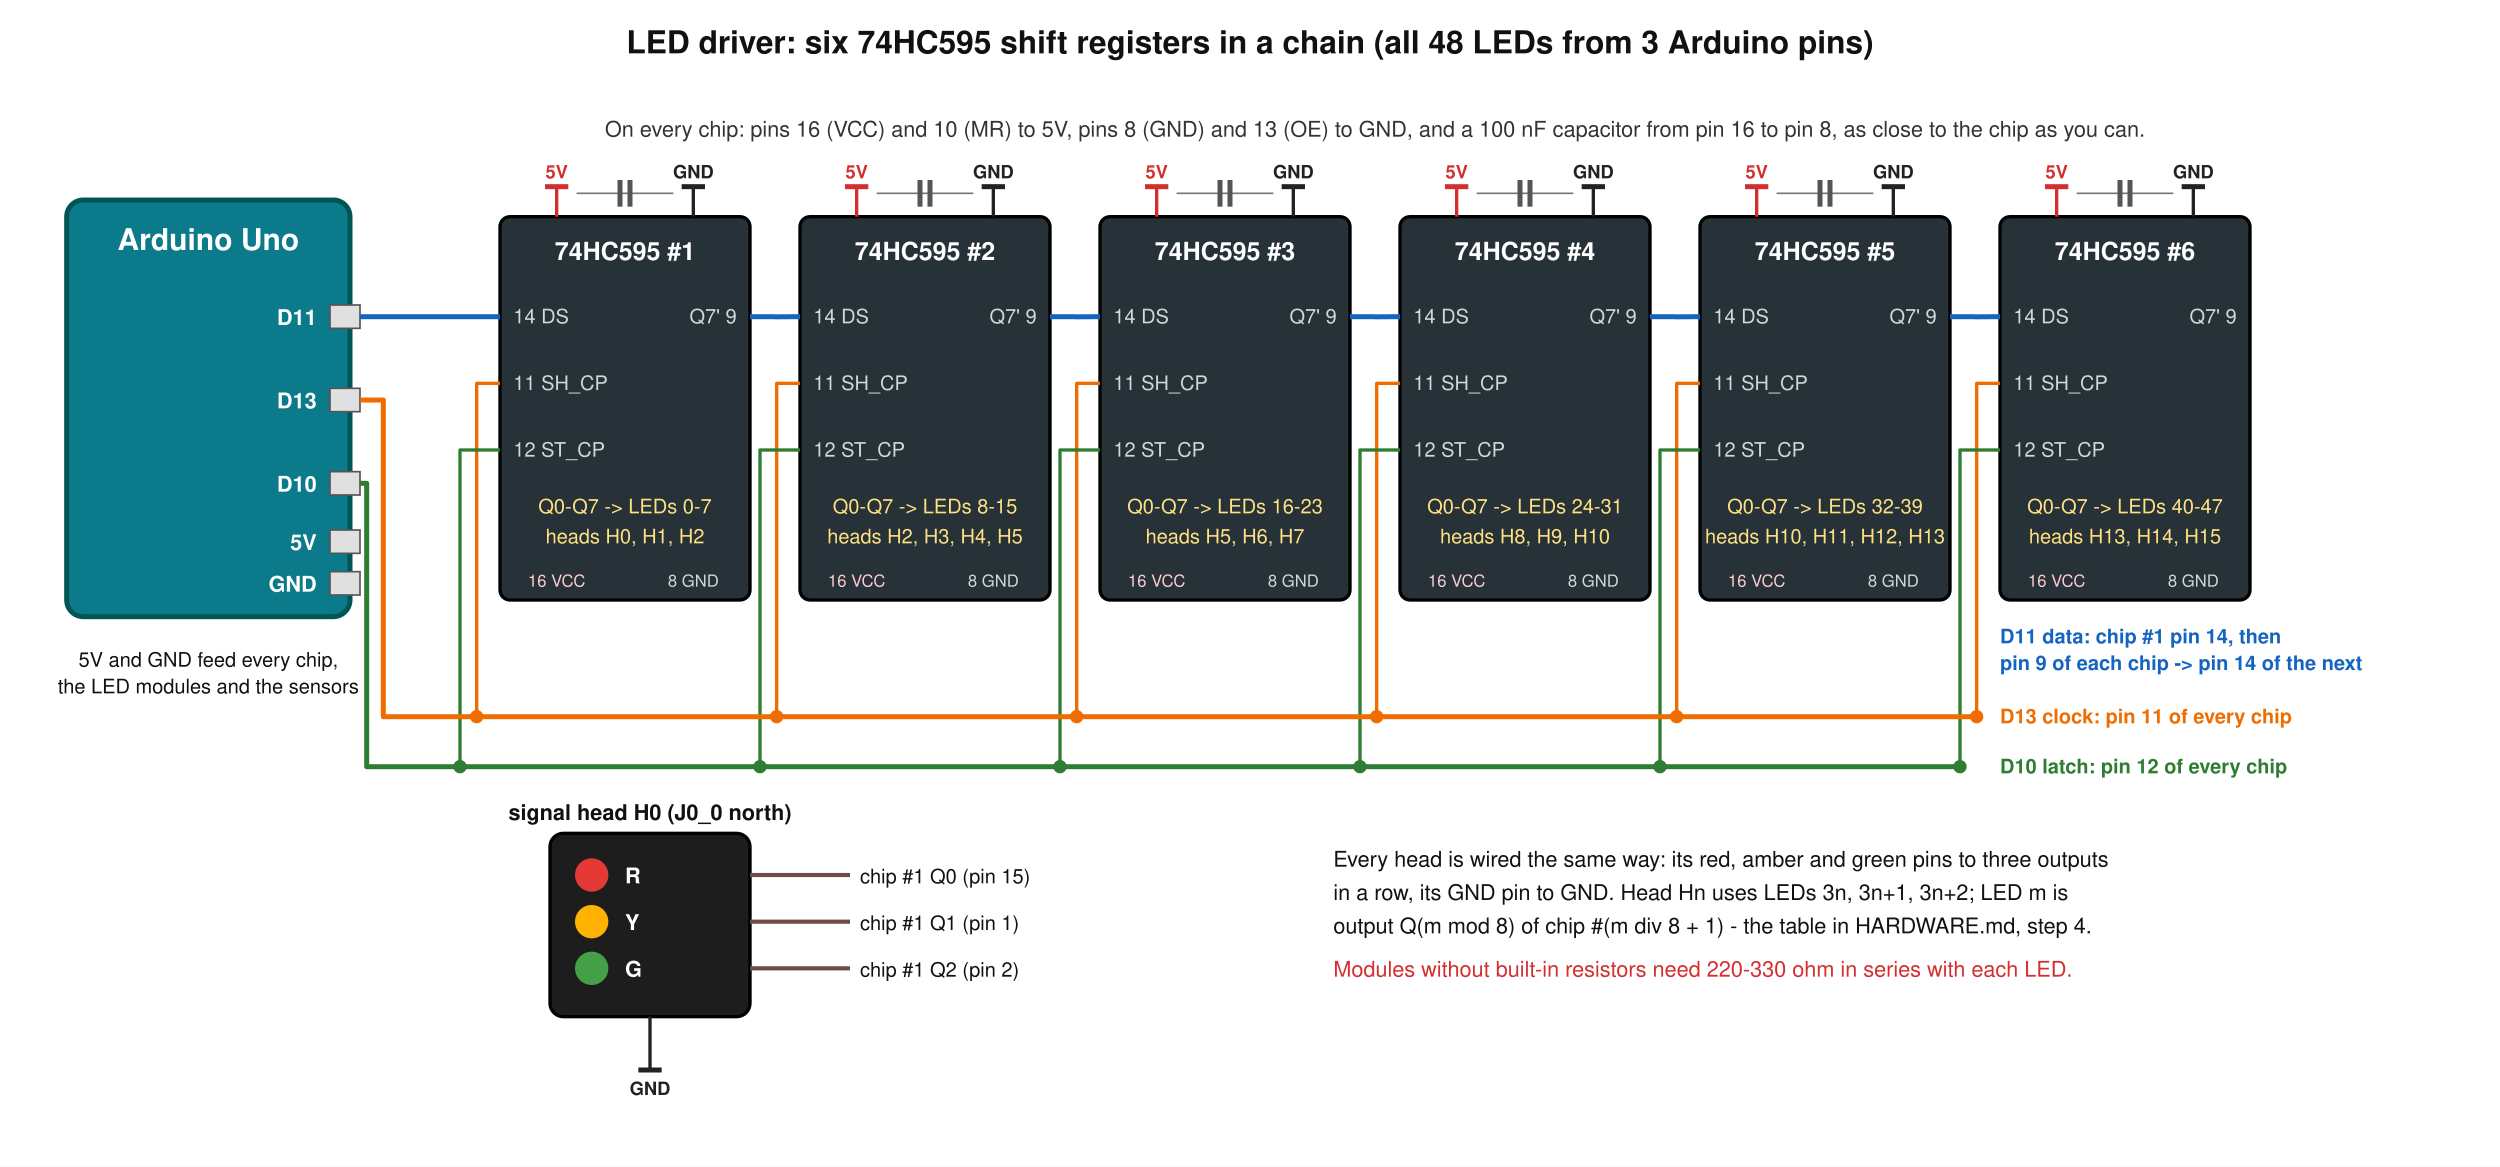
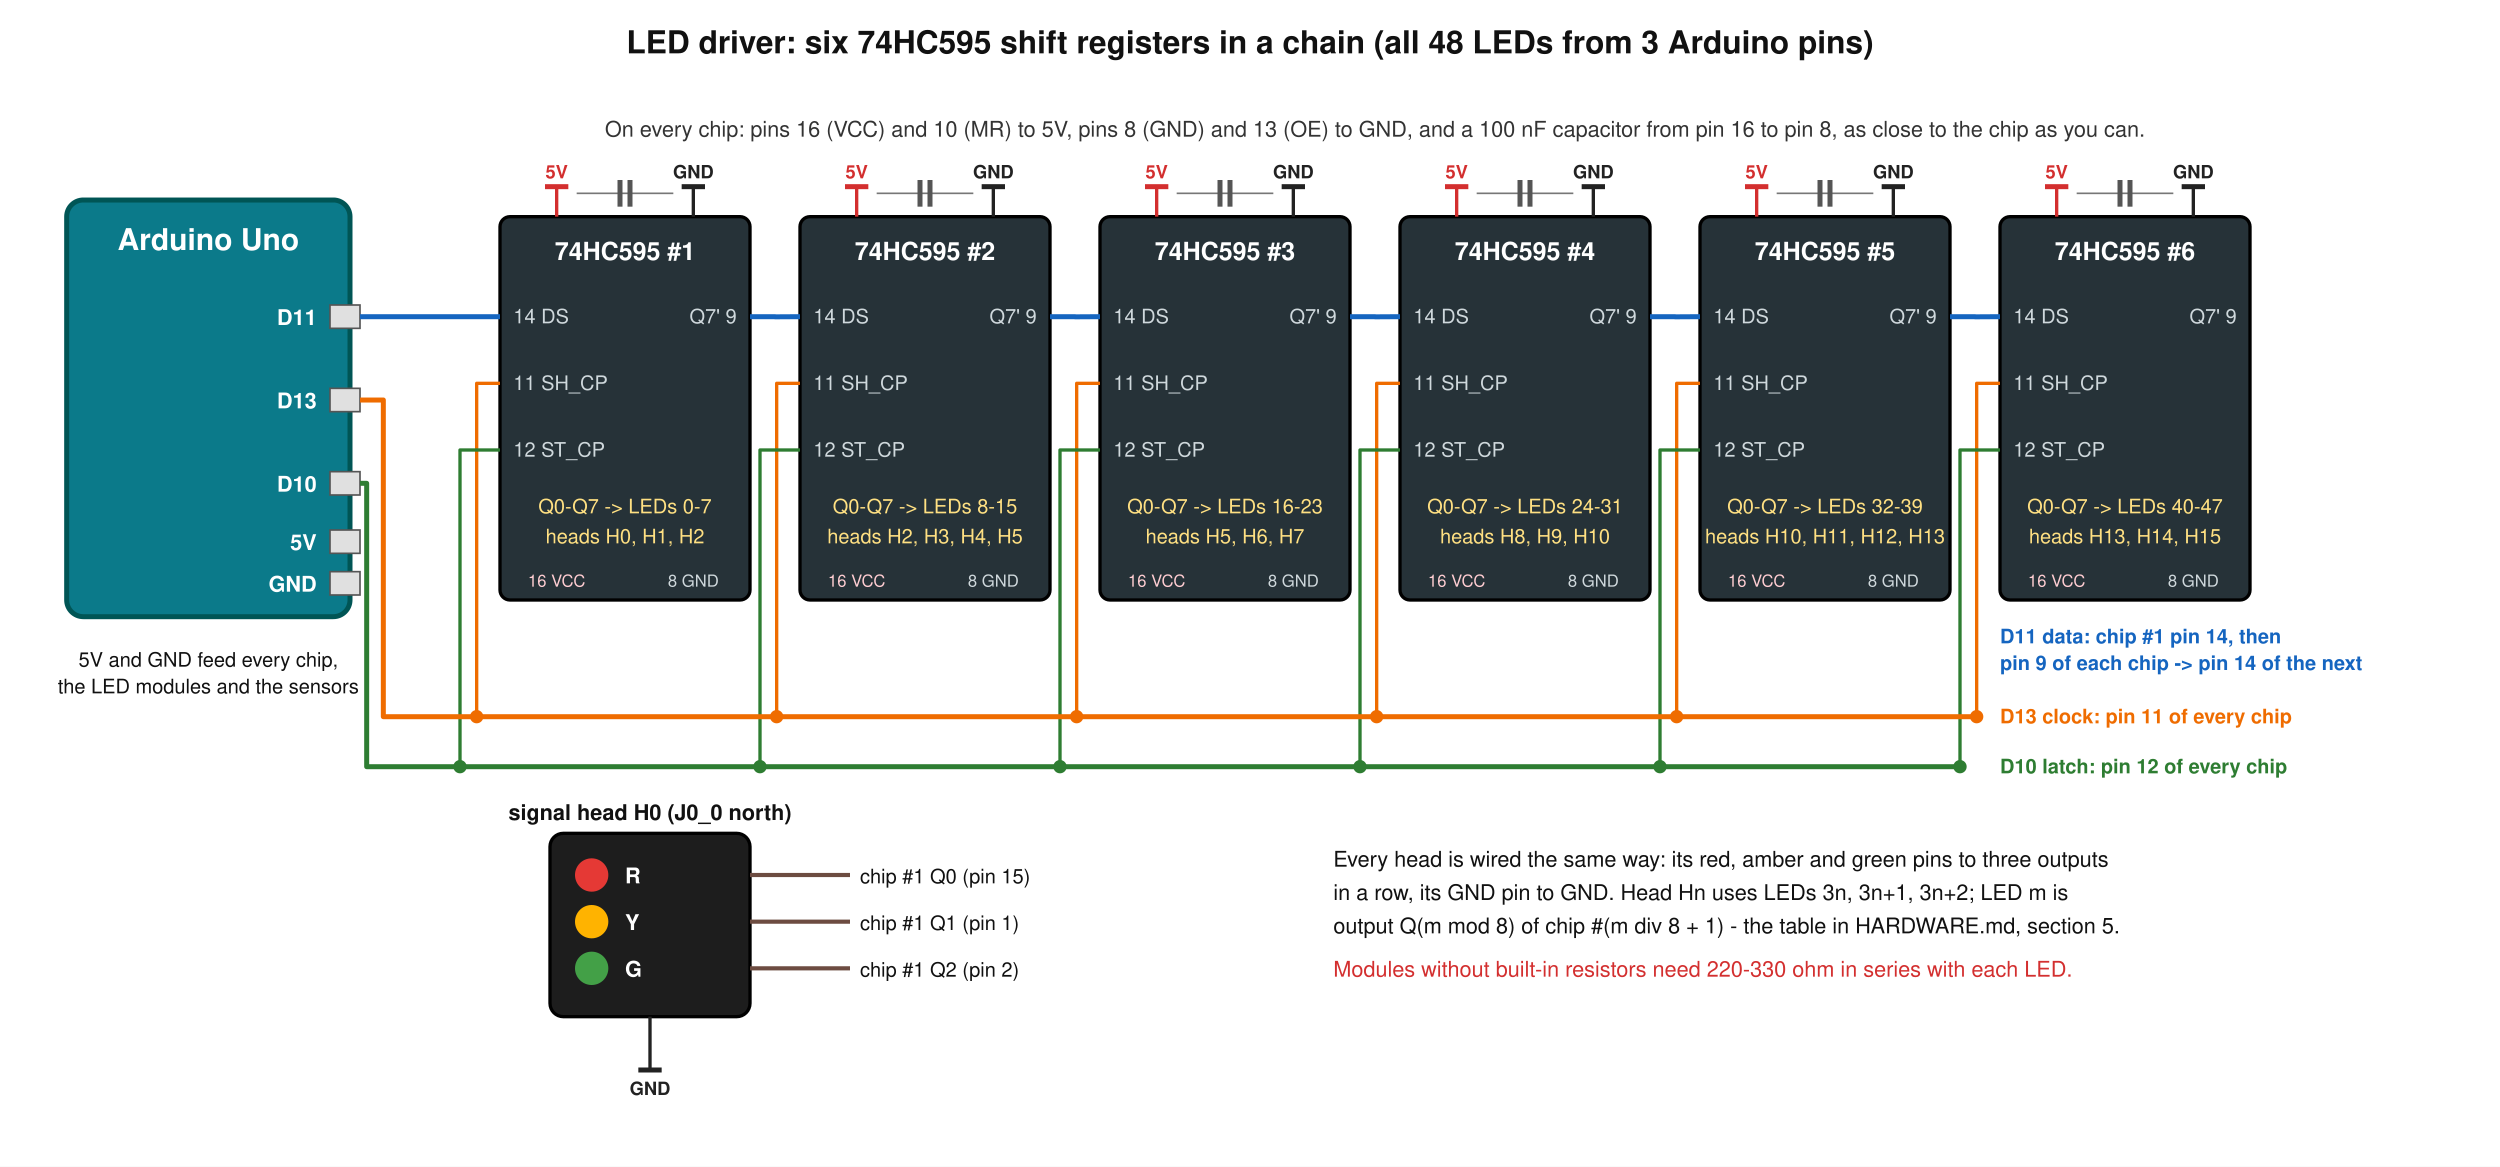
<svg xmlns="http://www.w3.org/2000/svg" viewBox="0 0 1500 700" width="1500" height="700">
  <rect width="1500" height="700" fill="#ffffff" />
  <text x="750" y="32" font-size="19" fill="#111" text-anchor="middle" font-weight="bold" font-family="Helvetica, Arial, sans-serif">LED driver: six 74HC595 shift registers in a chain (all 48 LEDs from 3 Arduino pins)</text>
  <rect x="40" y="120" width="170" height="250" fill="#0b7a8a" stroke="#055" stroke-width="3" rx="10" />
  <text x="125" y="150" font-size="18" fill="#fff" text-anchor="middle" font-weight="bold" font-family="Helvetica, Arial, sans-serif">Arduino Uno</text>
  <rect x="198" y="183" width="18" height="14" fill="#e0e0e0" stroke="#555" stroke-width="1" rx="0" />
  <text x="190" y="195" font-size="13" fill="#fff" text-anchor="end" font-weight="bold" font-family="Helvetica, Arial, sans-serif">D11</text>
  <rect x="198" y="233" width="18" height="14" fill="#e0e0e0" stroke="#555" stroke-width="1" rx="0" />
  <text x="190" y="245" font-size="13" fill="#fff" text-anchor="end" font-weight="bold" font-family="Helvetica, Arial, sans-serif">D13</text>
  <rect x="198" y="283" width="18" height="14" fill="#e0e0e0" stroke="#555" stroke-width="1" rx="0" />
  <text x="190" y="295" font-size="13" fill="#fff" text-anchor="end" font-weight="bold" font-family="Helvetica, Arial, sans-serif">D10</text>
  <rect x="198" y="318" width="18" height="14" fill="#e0e0e0" stroke="#555" stroke-width="1" rx="0" />
  <text x="190" y="330" font-size="13" fill="#fff" text-anchor="end" font-weight="bold" font-family="Helvetica, Arial, sans-serif">5V</text>
  <rect x="198" y="343" width="18" height="14" fill="#e0e0e0" stroke="#555" stroke-width="1" rx="0" />
  <text x="190" y="355" font-size="13" fill="#fff" text-anchor="end" font-weight="bold" font-family="Helvetica, Arial, sans-serif">GND</text>
  <text x="125" y="400" font-size="12" fill="#111" text-anchor="middle" font-weight="normal" font-family="Helvetica, Arial, sans-serif">5V and GND feed every chip,</text>
  <text x="125" y="416" font-size="12" fill="#111" text-anchor="middle" font-weight="normal" font-family="Helvetica, Arial, sans-serif">the LED modules and the sensors</text>
  <rect x="300" y="130" width="150" height="230" fill="#263238" stroke="#000" stroke-width="2" rx="6" />
  <text x="375.0" y="156" font-size="15" fill="#fff" text-anchor="middle" font-weight="bold" font-family="Helvetica, Arial, sans-serif">74HC595  #1</text>
  <text x="308" y="194" font-size="12" fill="#cfd8dc" text-anchor="start" font-weight="normal" font-family="Helvetica, Arial, sans-serif">14 DS</text>
  <text x="308" y="234" font-size="12" fill="#cfd8dc" text-anchor="start" font-weight="normal" font-family="Helvetica, Arial, sans-serif">11 SH_CP</text>
  <text x="308" y="274" font-size="12" fill="#cfd8dc" text-anchor="start" font-weight="normal" font-family="Helvetica, Arial, sans-serif">12 ST_CP</text>
  <text x="442" y="194" font-size="12" fill="#cfd8dc" text-anchor="end" font-weight="normal" font-family="Helvetica, Arial, sans-serif">Q7' 9</text>
  <text x="375.0" y="308" font-size="12" fill="#ffe082" text-anchor="middle" font-weight="normal" font-family="Helvetica, Arial, sans-serif">Q0-Q7 -&gt; LEDs 0-7</text>
  <text x="375.0" y="326" font-size="12" fill="#ffe082" text-anchor="middle" font-weight="normal" font-family="Helvetica, Arial, sans-serif">heads H0, H1, H2</text>
  <text x="334" y="352" font-size="10" fill="#ffcdd2" text-anchor="middle" font-weight="normal" font-family="Helvetica, Arial, sans-serif">16 VCC</text>
  <text x="416" y="352" font-size="10" fill="#cfd8dc" text-anchor="middle" font-weight="normal" font-family="Helvetica, Arial, sans-serif">8 GND</text>
  <line x1="334" y1="130" x2="334" y2="112" stroke="#d32f2f" stroke-width="2" />
  <line x1="327" y1="112" x2="341" y2="112" stroke="#d32f2f" stroke-width="3" />
  <text x="334" y="107" font-size="11" fill="#d32f2f" text-anchor="middle" font-weight="bold" font-family="Helvetica, Arial, sans-serif">5V</text>
  <line x1="416" y1="130" x2="416" y2="112" stroke="#222" stroke-width="2" />
  <line x1="409" y1="112" x2="423" y2="112" stroke="#222" stroke-width="3" />
  <text x="416" y="107" font-size="11" fill="#222" text-anchor="middle" font-weight="bold" font-family="Helvetica, Arial, sans-serif">GND</text>
  <line x1="346" y1="116" x2="404" y2="116" stroke="#777" stroke-width="1" />
  <line x1="372" y1="108" x2="372" y2="124" stroke="#555" stroke-width="3" />
  <line x1="378" y1="108" x2="378" y2="124" stroke="#555" stroke-width="3" />
  <polyline points="216,190 250,190 250,190 300,190" fill="none" stroke="#1565c0" stroke-width="3" stroke-linejoin="round" />
  <polyline points="300,230 286,230 286,430" fill="none" stroke="#ef6c00" stroke-width="2" stroke-linejoin="round" />
  <polyline points="300,270 276,270 276,460" fill="none" stroke="#2e7d32" stroke-width="2" stroke-linejoin="round" />
  <circle cx="286" cy="430" r="4" fill="#ef6c00" stroke="none" stroke-width="1" />
  <circle cx="276" cy="460" r="4" fill="#2e7d32" stroke="none" stroke-width="1" />
  <rect x="480" y="130" width="150" height="230" fill="#263238" stroke="#000" stroke-width="2" rx="6" />
  <text x="555.0" y="156" font-size="15" fill="#fff" text-anchor="middle" font-weight="bold" font-family="Helvetica, Arial, sans-serif">74HC595  #2</text>
  <text x="488" y="194" font-size="12" fill="#cfd8dc" text-anchor="start" font-weight="normal" font-family="Helvetica, Arial, sans-serif">14 DS</text>
  <text x="488" y="234" font-size="12" fill="#cfd8dc" text-anchor="start" font-weight="normal" font-family="Helvetica, Arial, sans-serif">11 SH_CP</text>
  <text x="488" y="274" font-size="12" fill="#cfd8dc" text-anchor="start" font-weight="normal" font-family="Helvetica, Arial, sans-serif">12 ST_CP</text>
  <text x="622" y="194" font-size="12" fill="#cfd8dc" text-anchor="end" font-weight="normal" font-family="Helvetica, Arial, sans-serif">Q7' 9</text>
  <text x="555.0" y="308" font-size="12" fill="#ffe082" text-anchor="middle" font-weight="normal" font-family="Helvetica, Arial, sans-serif">Q0-Q7 -&gt; LEDs 8-15</text>
  <text x="555.0" y="326" font-size="12" fill="#ffe082" text-anchor="middle" font-weight="normal" font-family="Helvetica, Arial, sans-serif">heads H2, H3, H4, H5</text>
  <text x="514" y="352" font-size="10" fill="#ffcdd2" text-anchor="middle" font-weight="normal" font-family="Helvetica, Arial, sans-serif">16 VCC</text>
  <text x="596" y="352" font-size="10" fill="#cfd8dc" text-anchor="middle" font-weight="normal" font-family="Helvetica, Arial, sans-serif">8 GND</text>
  <line x1="514" y1="130" x2="514" y2="112" stroke="#d32f2f" stroke-width="2" />
  <line x1="507" y1="112" x2="521" y2="112" stroke="#d32f2f" stroke-width="3" />
  <text x="514" y="107" font-size="11" fill="#d32f2f" text-anchor="middle" font-weight="bold" font-family="Helvetica, Arial, sans-serif">5V</text>
  <line x1="596" y1="130" x2="596" y2="112" stroke="#222" stroke-width="2" />
  <line x1="589" y1="112" x2="603" y2="112" stroke="#222" stroke-width="3" />
  <text x="596" y="107" font-size="11" fill="#222" text-anchor="middle" font-weight="bold" font-family="Helvetica, Arial, sans-serif">GND</text>
  <line x1="526" y1="116" x2="584" y2="116" stroke="#777" stroke-width="1" />
  <line x1="552" y1="108" x2="552" y2="124" stroke="#555" stroke-width="3" />
  <line x1="558" y1="108" x2="558" y2="124" stroke="#555" stroke-width="3" />
  <polyline points="450,190 465.0,190 465.0,190.1 480,190" fill="none" stroke="#1565c0" stroke-width="3" stroke-linejoin="round" />
  <polyline points="480,230 466,230 466,430" fill="none" stroke="#ef6c00" stroke-width="2" stroke-linejoin="round" />
  <polyline points="480,270 456,270 456,460" fill="none" stroke="#2e7d32" stroke-width="2" stroke-linejoin="round" />
  <circle cx="466" cy="430" r="4" fill="#ef6c00" stroke="none" stroke-width="1" />
  <circle cx="456" cy="460" r="4" fill="#2e7d32" stroke="none" stroke-width="1" />
  <rect x="660" y="130" width="150" height="230" fill="#263238" stroke="#000" stroke-width="2" rx="6" />
  <text x="735.0" y="156" font-size="15" fill="#fff" text-anchor="middle" font-weight="bold" font-family="Helvetica, Arial, sans-serif">74HC595  #3</text>
  <text x="668" y="194" font-size="12" fill="#cfd8dc" text-anchor="start" font-weight="normal" font-family="Helvetica, Arial, sans-serif">14 DS</text>
  <text x="668" y="234" font-size="12" fill="#cfd8dc" text-anchor="start" font-weight="normal" font-family="Helvetica, Arial, sans-serif">11 SH_CP</text>
  <text x="668" y="274" font-size="12" fill="#cfd8dc" text-anchor="start" font-weight="normal" font-family="Helvetica, Arial, sans-serif">12 ST_CP</text>
  <text x="802" y="194" font-size="12" fill="#cfd8dc" text-anchor="end" font-weight="normal" font-family="Helvetica, Arial, sans-serif">Q7' 9</text>
  <text x="735.0" y="308" font-size="12" fill="#ffe082" text-anchor="middle" font-weight="normal" font-family="Helvetica, Arial, sans-serif">Q0-Q7 -&gt; LEDs 16-23</text>
  <text x="735.0" y="326" font-size="12" fill="#ffe082" text-anchor="middle" font-weight="normal" font-family="Helvetica, Arial, sans-serif">heads H5, H6, H7</text>
  <text x="694" y="352" font-size="10" fill="#ffcdd2" text-anchor="middle" font-weight="normal" font-family="Helvetica, Arial, sans-serif">16 VCC</text>
  <text x="776" y="352" font-size="10" fill="#cfd8dc" text-anchor="middle" font-weight="normal" font-family="Helvetica, Arial, sans-serif">8 GND</text>
  <line x1="694" y1="130" x2="694" y2="112" stroke="#d32f2f" stroke-width="2" />
  <line x1="687" y1="112" x2="701" y2="112" stroke="#d32f2f" stroke-width="3" />
  <text x="694" y="107" font-size="11" fill="#d32f2f" text-anchor="middle" font-weight="bold" font-family="Helvetica, Arial, sans-serif">5V</text>
  <line x1="776" y1="130" x2="776" y2="112" stroke="#222" stroke-width="2" />
  <line x1="769" y1="112" x2="783" y2="112" stroke="#222" stroke-width="3" />
  <text x="776" y="107" font-size="11" fill="#222" text-anchor="middle" font-weight="bold" font-family="Helvetica, Arial, sans-serif">GND</text>
  <line x1="706" y1="116" x2="764" y2="116" stroke="#777" stroke-width="1" />
  <line x1="732" y1="108" x2="732" y2="124" stroke="#555" stroke-width="3" />
  <line x1="738" y1="108" x2="738" y2="124" stroke="#555" stroke-width="3" />
  <polyline points="630,190 645.0,190 645.0,190.1 660,190" fill="none" stroke="#1565c0" stroke-width="3" stroke-linejoin="round" />
  <polyline points="660,230 646,230 646,430" fill="none" stroke="#ef6c00" stroke-width="2" stroke-linejoin="round" />
  <polyline points="660,270 636,270 636,460" fill="none" stroke="#2e7d32" stroke-width="2" stroke-linejoin="round" />
  <circle cx="646" cy="430" r="4" fill="#ef6c00" stroke="none" stroke-width="1" />
  <circle cx="636" cy="460" r="4" fill="#2e7d32" stroke="none" stroke-width="1" />
  <rect x="840" y="130" width="150" height="230" fill="#263238" stroke="#000" stroke-width="2" rx="6" />
  <text x="915.0" y="156" font-size="15" fill="#fff" text-anchor="middle" font-weight="bold" font-family="Helvetica, Arial, sans-serif">74HC595  #4</text>
  <text x="848" y="194" font-size="12" fill="#cfd8dc" text-anchor="start" font-weight="normal" font-family="Helvetica, Arial, sans-serif">14 DS</text>
  <text x="848" y="234" font-size="12" fill="#cfd8dc" text-anchor="start" font-weight="normal" font-family="Helvetica, Arial, sans-serif">11 SH_CP</text>
  <text x="848" y="274" font-size="12" fill="#cfd8dc" text-anchor="start" font-weight="normal" font-family="Helvetica, Arial, sans-serif">12 ST_CP</text>
  <text x="982" y="194" font-size="12" fill="#cfd8dc" text-anchor="end" font-weight="normal" font-family="Helvetica, Arial, sans-serif">Q7' 9</text>
  <text x="915.0" y="308" font-size="12" fill="#ffe082" text-anchor="middle" font-weight="normal" font-family="Helvetica, Arial, sans-serif">Q0-Q7 -&gt; LEDs 24-31</text>
  <text x="915.0" y="326" font-size="12" fill="#ffe082" text-anchor="middle" font-weight="normal" font-family="Helvetica, Arial, sans-serif">heads H8, H9, H10</text>
  <text x="874" y="352" font-size="10" fill="#ffcdd2" text-anchor="middle" font-weight="normal" font-family="Helvetica, Arial, sans-serif">16 VCC</text>
  <text x="956" y="352" font-size="10" fill="#cfd8dc" text-anchor="middle" font-weight="normal" font-family="Helvetica, Arial, sans-serif">8 GND</text>
  <line x1="874" y1="130" x2="874" y2="112" stroke="#d32f2f" stroke-width="2" />
  <line x1="867" y1="112" x2="881" y2="112" stroke="#d32f2f" stroke-width="3" />
  <text x="874" y="107" font-size="11" fill="#d32f2f" text-anchor="middle" font-weight="bold" font-family="Helvetica, Arial, sans-serif">5V</text>
  <line x1="956" y1="130" x2="956" y2="112" stroke="#222" stroke-width="2" />
  <line x1="949" y1="112" x2="963" y2="112" stroke="#222" stroke-width="3" />
  <text x="956" y="107" font-size="11" fill="#222" text-anchor="middle" font-weight="bold" font-family="Helvetica, Arial, sans-serif">GND</text>
  <line x1="886" y1="116" x2="944" y2="116" stroke="#777" stroke-width="1" />
  <line x1="912" y1="108" x2="912" y2="124" stroke="#555" stroke-width="3" />
  <line x1="918" y1="108" x2="918" y2="124" stroke="#555" stroke-width="3" />
  <polyline points="810,190 825.0,190 825.0,190.1 840,190" fill="none" stroke="#1565c0" stroke-width="3" stroke-linejoin="round" />
  <polyline points="840,230 826,230 826,430" fill="none" stroke="#ef6c00" stroke-width="2" stroke-linejoin="round" />
  <polyline points="840,270 816,270 816,460" fill="none" stroke="#2e7d32" stroke-width="2" stroke-linejoin="round" />
  <circle cx="826" cy="430" r="4" fill="#ef6c00" stroke="none" stroke-width="1" />
  <circle cx="816" cy="460" r="4" fill="#2e7d32" stroke="none" stroke-width="1" />
  <rect x="1020" y="130" width="150" height="230" fill="#263238" stroke="#000" stroke-width="2" rx="6" />
  <text x="1095.0" y="156" font-size="15" fill="#fff" text-anchor="middle" font-weight="bold" font-family="Helvetica, Arial, sans-serif">74HC595  #5</text>
  <text x="1028" y="194" font-size="12" fill="#cfd8dc" text-anchor="start" font-weight="normal" font-family="Helvetica, Arial, sans-serif">14 DS</text>
  <text x="1028" y="234" font-size="12" fill="#cfd8dc" text-anchor="start" font-weight="normal" font-family="Helvetica, Arial, sans-serif">11 SH_CP</text>
  <text x="1028" y="274" font-size="12" fill="#cfd8dc" text-anchor="start" font-weight="normal" font-family="Helvetica, Arial, sans-serif">12 ST_CP</text>
  <text x="1162" y="194" font-size="12" fill="#cfd8dc" text-anchor="end" font-weight="normal" font-family="Helvetica, Arial, sans-serif">Q7' 9</text>
  <text x="1095.0" y="308" font-size="12" fill="#ffe082" text-anchor="middle" font-weight="normal" font-family="Helvetica, Arial, sans-serif">Q0-Q7 -&gt; LEDs 32-39</text>
  <text x="1095.0" y="326" font-size="12" fill="#ffe082" text-anchor="middle" font-weight="normal" font-family="Helvetica, Arial, sans-serif">heads H10, H11, H12, H13</text>
  <text x="1054" y="352" font-size="10" fill="#ffcdd2" text-anchor="middle" font-weight="normal" font-family="Helvetica, Arial, sans-serif">16 VCC</text>
  <text x="1136" y="352" font-size="10" fill="#cfd8dc" text-anchor="middle" font-weight="normal" font-family="Helvetica, Arial, sans-serif">8 GND</text>
  <line x1="1054" y1="130" x2="1054" y2="112" stroke="#d32f2f" stroke-width="2" />
  <line x1="1047" y1="112" x2="1061" y2="112" stroke="#d32f2f" stroke-width="3" />
  <text x="1054" y="107" font-size="11" fill="#d32f2f" text-anchor="middle" font-weight="bold" font-family="Helvetica, Arial, sans-serif">5V</text>
  <line x1="1136" y1="130" x2="1136" y2="112" stroke="#222" stroke-width="2" />
  <line x1="1129" y1="112" x2="1143" y2="112" stroke="#222" stroke-width="3" />
  <text x="1136" y="107" font-size="11" fill="#222" text-anchor="middle" font-weight="bold" font-family="Helvetica, Arial, sans-serif">GND</text>
  <line x1="1066" y1="116" x2="1124" y2="116" stroke="#777" stroke-width="1" />
  <line x1="1092" y1="108" x2="1092" y2="124" stroke="#555" stroke-width="3" />
  <line x1="1098" y1="108" x2="1098" y2="124" stroke="#555" stroke-width="3" />
  <polyline points="990,190 1005.0,190 1005.0,190.1 1020,190" fill="none" stroke="#1565c0" stroke-width="3" stroke-linejoin="round" />
  <polyline points="1020,230 1006,230 1006,430" fill="none" stroke="#ef6c00" stroke-width="2" stroke-linejoin="round" />
  <polyline points="1020,270 996,270 996,460" fill="none" stroke="#2e7d32" stroke-width="2" stroke-linejoin="round" />
  <circle cx="1006" cy="430" r="4" fill="#ef6c00" stroke="none" stroke-width="1" />
  <circle cx="996" cy="460" r="4" fill="#2e7d32" stroke="none" stroke-width="1" />
  <rect x="1200" y="130" width="150" height="230" fill="#263238" stroke="#000" stroke-width="2" rx="6" />
  <text x="1275.0" y="156" font-size="15" fill="#fff" text-anchor="middle" font-weight="bold" font-family="Helvetica, Arial, sans-serif">74HC595  #6</text>
  <text x="1208" y="194" font-size="12" fill="#cfd8dc" text-anchor="start" font-weight="normal" font-family="Helvetica, Arial, sans-serif">14 DS</text>
  <text x="1208" y="234" font-size="12" fill="#cfd8dc" text-anchor="start" font-weight="normal" font-family="Helvetica, Arial, sans-serif">11 SH_CP</text>
  <text x="1208" y="274" font-size="12" fill="#cfd8dc" text-anchor="start" font-weight="normal" font-family="Helvetica, Arial, sans-serif">12 ST_CP</text>
  <text x="1342" y="194" font-size="12" fill="#cfd8dc" text-anchor="end" font-weight="normal" font-family="Helvetica, Arial, sans-serif">Q7' 9</text>
  <text x="1275.0" y="308" font-size="12" fill="#ffe082" text-anchor="middle" font-weight="normal" font-family="Helvetica, Arial, sans-serif">Q0-Q7 -&gt; LEDs 40-47</text>
  <text x="1275.0" y="326" font-size="12" fill="#ffe082" text-anchor="middle" font-weight="normal" font-family="Helvetica, Arial, sans-serif">heads H13, H14, H15</text>
  <text x="1234" y="352" font-size="10" fill="#ffcdd2" text-anchor="middle" font-weight="normal" font-family="Helvetica, Arial, sans-serif">16 VCC</text>
  <text x="1316" y="352" font-size="10" fill="#cfd8dc" text-anchor="middle" font-weight="normal" font-family="Helvetica, Arial, sans-serif">8 GND</text>
  <line x1="1234" y1="130" x2="1234" y2="112" stroke="#d32f2f" stroke-width="2" />
  <line x1="1227" y1="112" x2="1241" y2="112" stroke="#d32f2f" stroke-width="3" />
  <text x="1234" y="107" font-size="11" fill="#d32f2f" text-anchor="middle" font-weight="bold" font-family="Helvetica, Arial, sans-serif">5V</text>
  <line x1="1316" y1="130" x2="1316" y2="112" stroke="#222" stroke-width="2" />
  <line x1="1309" y1="112" x2="1323" y2="112" stroke="#222" stroke-width="3" />
  <text x="1316" y="107" font-size="11" fill="#222" text-anchor="middle" font-weight="bold" font-family="Helvetica, Arial, sans-serif">GND</text>
  <line x1="1246" y1="116" x2="1304" y2="116" stroke="#777" stroke-width="1" />
  <line x1="1272" y1="108" x2="1272" y2="124" stroke="#555" stroke-width="3" />
  <line x1="1278" y1="108" x2="1278" y2="124" stroke="#555" stroke-width="3" />
  <polyline points="1170,190 1185.0,190 1185.0,190.1 1200,190" fill="none" stroke="#1565c0" stroke-width="3" stroke-linejoin="round" />
  <polyline points="1200,230 1186,230 1186,430" fill="none" stroke="#ef6c00" stroke-width="2" stroke-linejoin="round" />
  <polyline points="1200,270 1176,270 1176,460" fill="none" stroke="#2e7d32" stroke-width="2" stroke-linejoin="round" />
  <circle cx="1186" cy="430" r="4" fill="#ef6c00" stroke="none" stroke-width="1" />
  <circle cx="1176" cy="460" r="4" fill="#2e7d32" stroke="none" stroke-width="1" />
  <polyline points="216,240 230,240 230,430 1186,430" fill="none" stroke="#ef6c00" stroke-width="3" stroke-linejoin="round" />
  <polyline points="216,290 220,290 220,460 1176,460" fill="none" stroke="#2e7d32" stroke-width="3" stroke-linejoin="round" />
  <text x="1200" y="434" font-size="12" fill="#ef6c00" text-anchor="start" font-weight="bold" font-family="Helvetica, Arial, sans-serif">D13 clock: pin 11 of every chip</text>
  <text x="1200" y="464" font-size="12" fill="#2e7d32" text-anchor="start" font-weight="bold" font-family="Helvetica, Arial, sans-serif">D10 latch: pin 12 of every chip</text>
  <text x="1200" y="386" font-size="12" fill="#1565c0" text-anchor="start" font-weight="bold" font-family="Helvetica, Arial, sans-serif">D11 data: chip #1 pin 14, then</text>
  <text x="1200" y="402" font-size="12" fill="#1565c0" text-anchor="start" font-weight="bold" font-family="Helvetica, Arial, sans-serif">pin 9 of each chip -&gt; pin 14 of the next</text>
  <text x="825.0" y="82" font-size="13" fill="#333" text-anchor="middle" font-weight="normal" font-family="Helvetica, Arial, sans-serif">On every chip: pins 16 (VCC) and 10 (MR) to 5V, pins 8 (GND) and 13 (OE) to GND, and a 100 nF capacitor from pin 16 to pin 8, as close to the chip as you can.</text>
  <rect x="330" y="500" width="120" height="110" fill="#1d1d1d" stroke="#000" stroke-width="2" rx="8" />
  <text x="390" y="492" font-size="13" fill="#111" text-anchor="middle" font-weight="bold" font-family="Helvetica, Arial, sans-serif">signal head H0 (J0_0 north)</text>
  <circle cx="355" cy="525" r="10" fill="#e53935" stroke="none" stroke-width="1" />
  <text x="375" y="530" font-size="13" fill="#fff" text-anchor="start" font-weight="bold" font-family="Helvetica, Arial, sans-serif">R</text>
  <line x1="450" y1="525" x2="510" y2="525" stroke="#6d4c41" stroke-width="2.5" />
  <text x="516" y="530" font-size="12" fill="#111" text-anchor="start" font-weight="normal" font-family="Helvetica, Arial, sans-serif">chip #1 Q0 (pin 15)</text>
  <circle cx="355" cy="553" r="10" fill="#ffb300" stroke="none" stroke-width="1" />
  <text x="375" y="558" font-size="13" fill="#fff" text-anchor="start" font-weight="bold" font-family="Helvetica, Arial, sans-serif">Y</text>
  <line x1="450" y1="553" x2="510" y2="553" stroke="#6d4c41" stroke-width="2.5" />
  <text x="516" y="558" font-size="12" fill="#111" text-anchor="start" font-weight="normal" font-family="Helvetica, Arial, sans-serif">chip #1 Q1 (pin 1)</text>
  <circle cx="355" cy="581" r="10" fill="#43a047" stroke="none" stroke-width="1" />
  <text x="375" y="586" font-size="13" fill="#fff" text-anchor="start" font-weight="bold" font-family="Helvetica, Arial, sans-serif">G</text>
  <line x1="450" y1="581" x2="510" y2="581" stroke="#6d4c41" stroke-width="2.5" />
  <text x="516" y="586" font-size="12" fill="#111" text-anchor="start" font-weight="normal" font-family="Helvetica, Arial, sans-serif">chip #1 Q2 (pin 2)</text>
  <line x1="390" y1="610" x2="390" y2="624" stroke="#222" stroke-width="2" />
  <line x1="390" y1="624" x2="390" y2="642" stroke="#222" stroke-width="2" />
  <line x1="383" y1="642" x2="397" y2="642" stroke="#222" stroke-width="3" />
  <text x="390" y="657" font-size="11" fill="#222" text-anchor="middle" font-weight="bold" font-family="Helvetica, Arial, sans-serif">GND</text>
  <text x="800" y="520" font-size="13" fill="#111" text-anchor="start" font-weight="normal" font-family="Helvetica, Arial, sans-serif">Every head is wired the same way: its red, amber and green pins to three outputs</text>
  <text x="800" y="540" font-size="13" fill="#111" text-anchor="start" font-weight="normal" font-family="Helvetica, Arial, sans-serif">in a row, its GND pin to GND. Head Hn uses LEDs 3n, 3n+1, 3n+2; LED m is</text>
-   <text x="800" y="560" font-size="13" fill="#111" text-anchor="start" font-weight="normal" font-family="Helvetica, Arial, sans-serif">output Q(m mod 8) of chip #(m div 8 + 1) - the table in HARDWARE.md, step 4.</text>
+   <text x="800" y="560" font-size="13" fill="#111" text-anchor="start" font-weight="normal" font-family="Helvetica, Arial, sans-serif">output Q(m mod 8) of chip #(m div 8 + 1) - the table in HARDWARE.md, section 5.</text>
  <text x="800" y="586" font-size="13" fill="#d32f2f" text-anchor="start" font-weight="normal" font-family="Helvetica, Arial, sans-serif">Modules without built-in resistors need 220-330 ohm in series with each LED.</text>
</svg>
